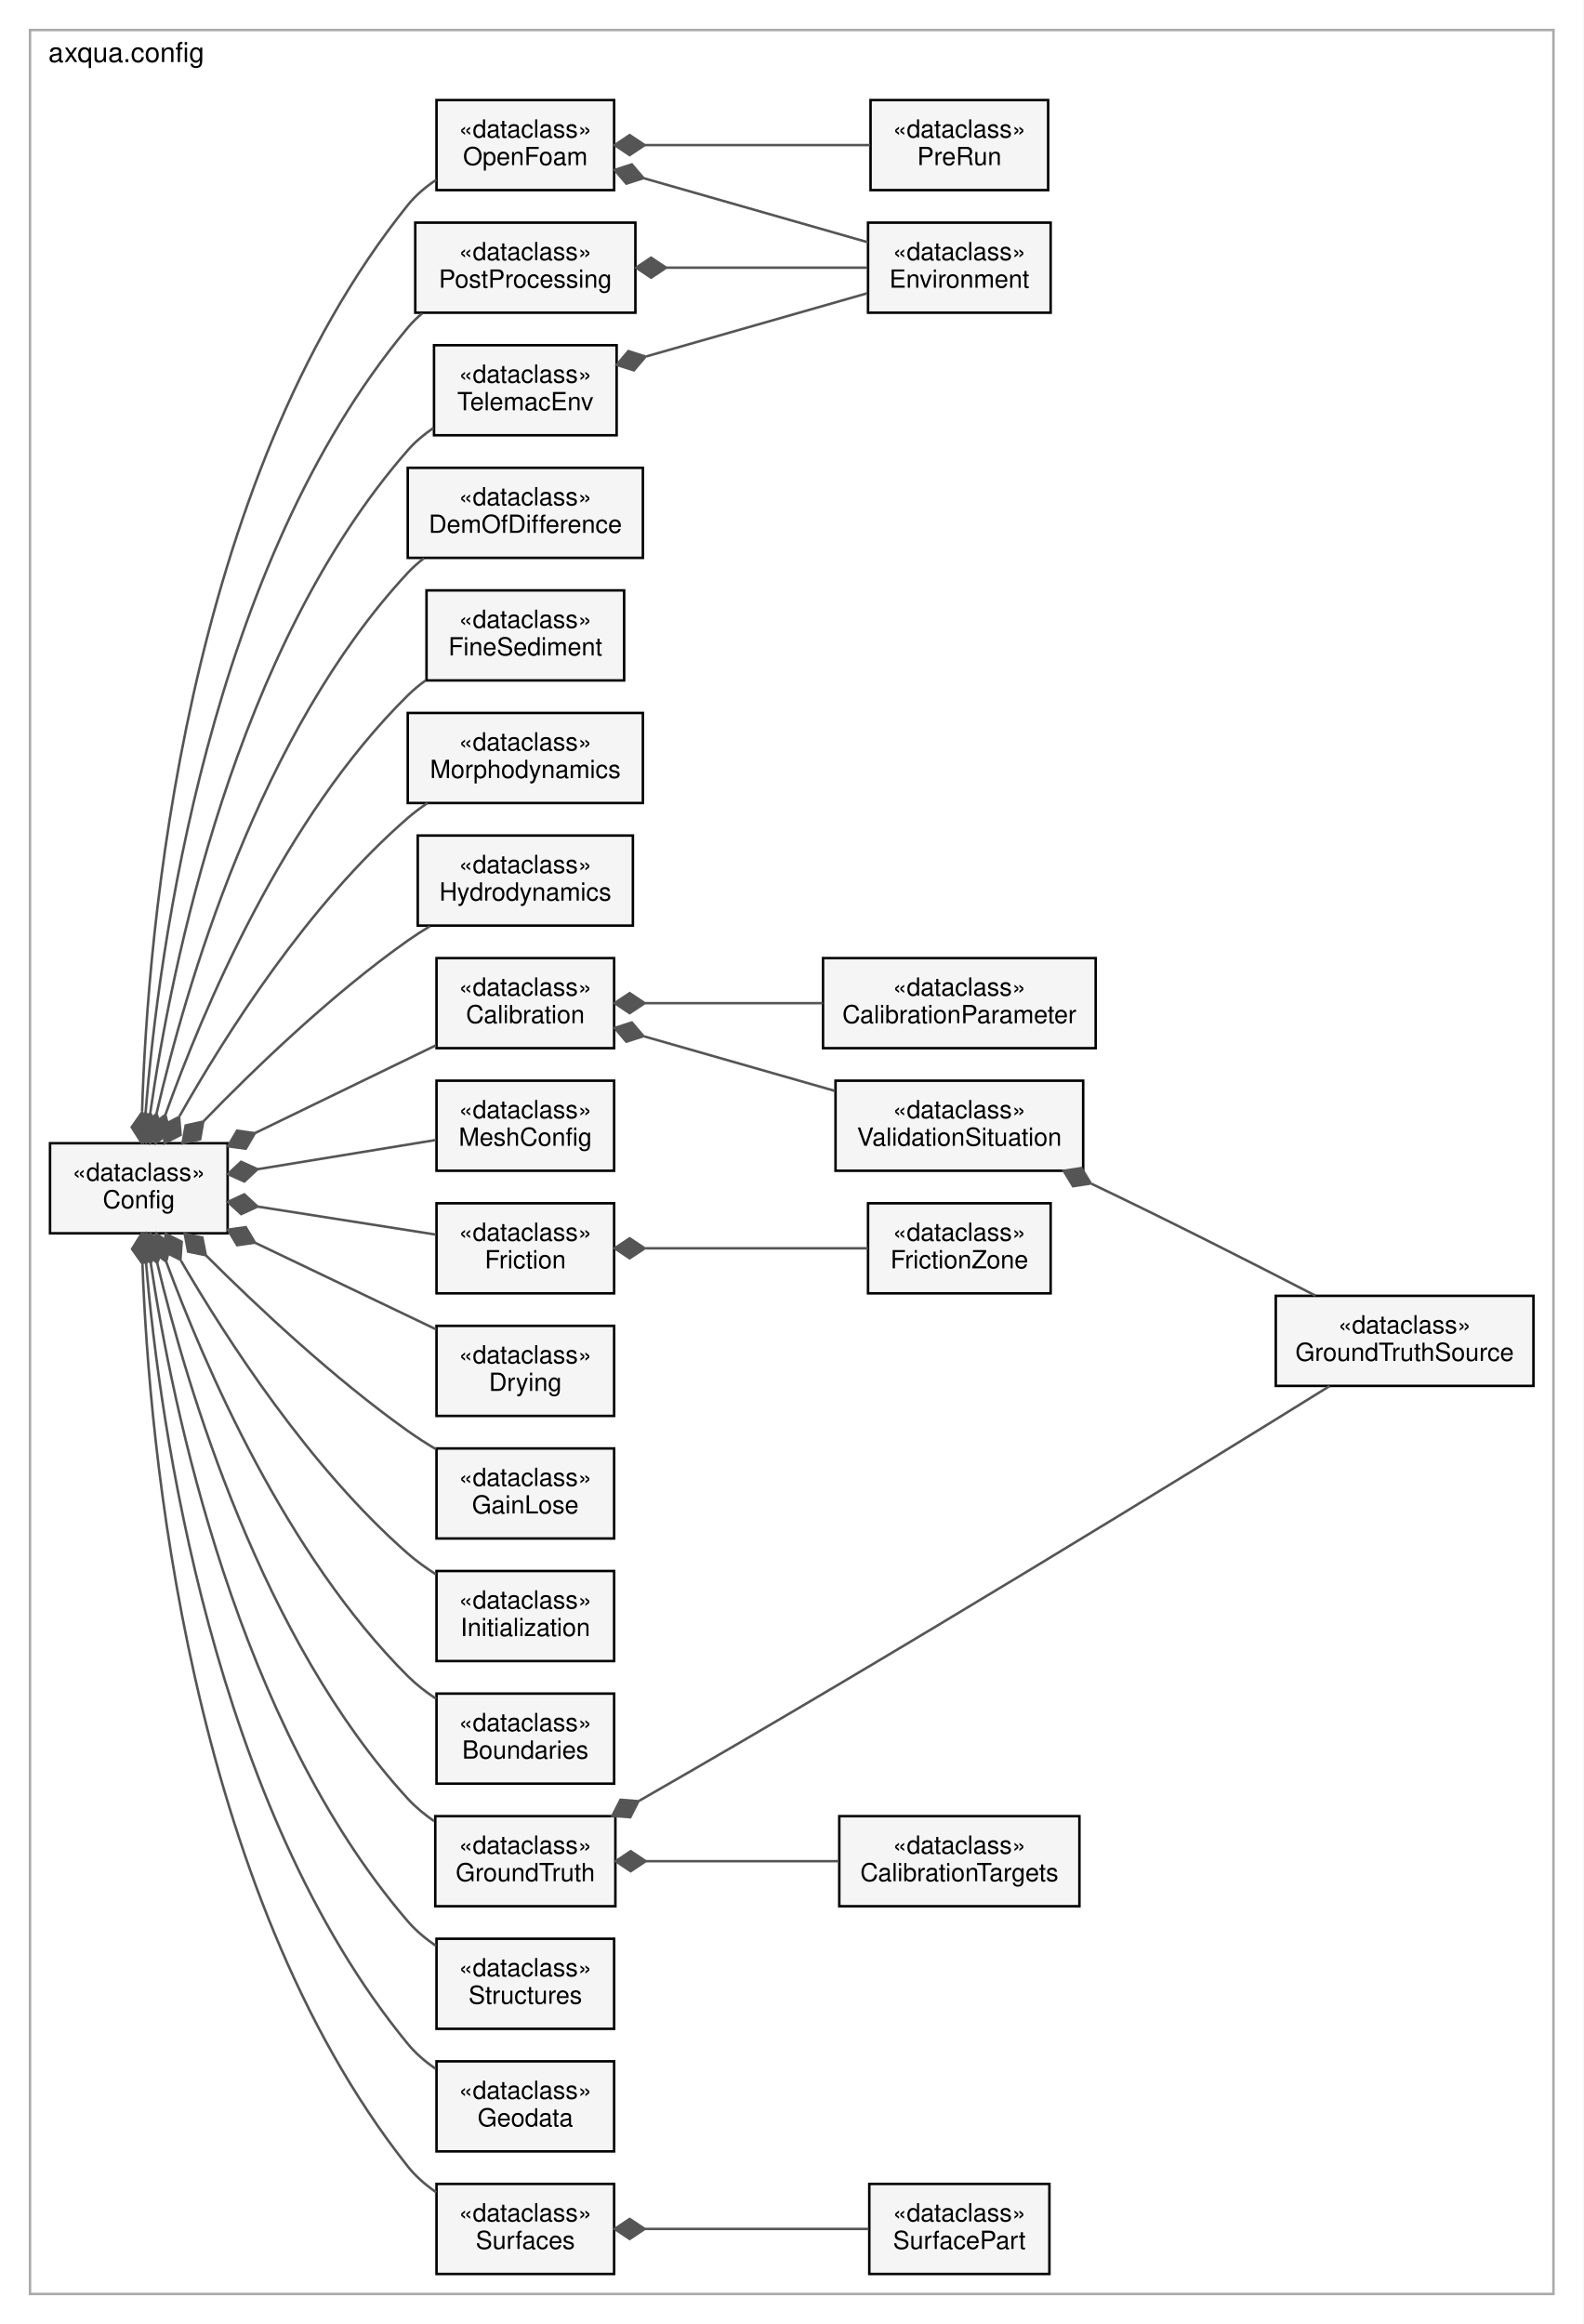
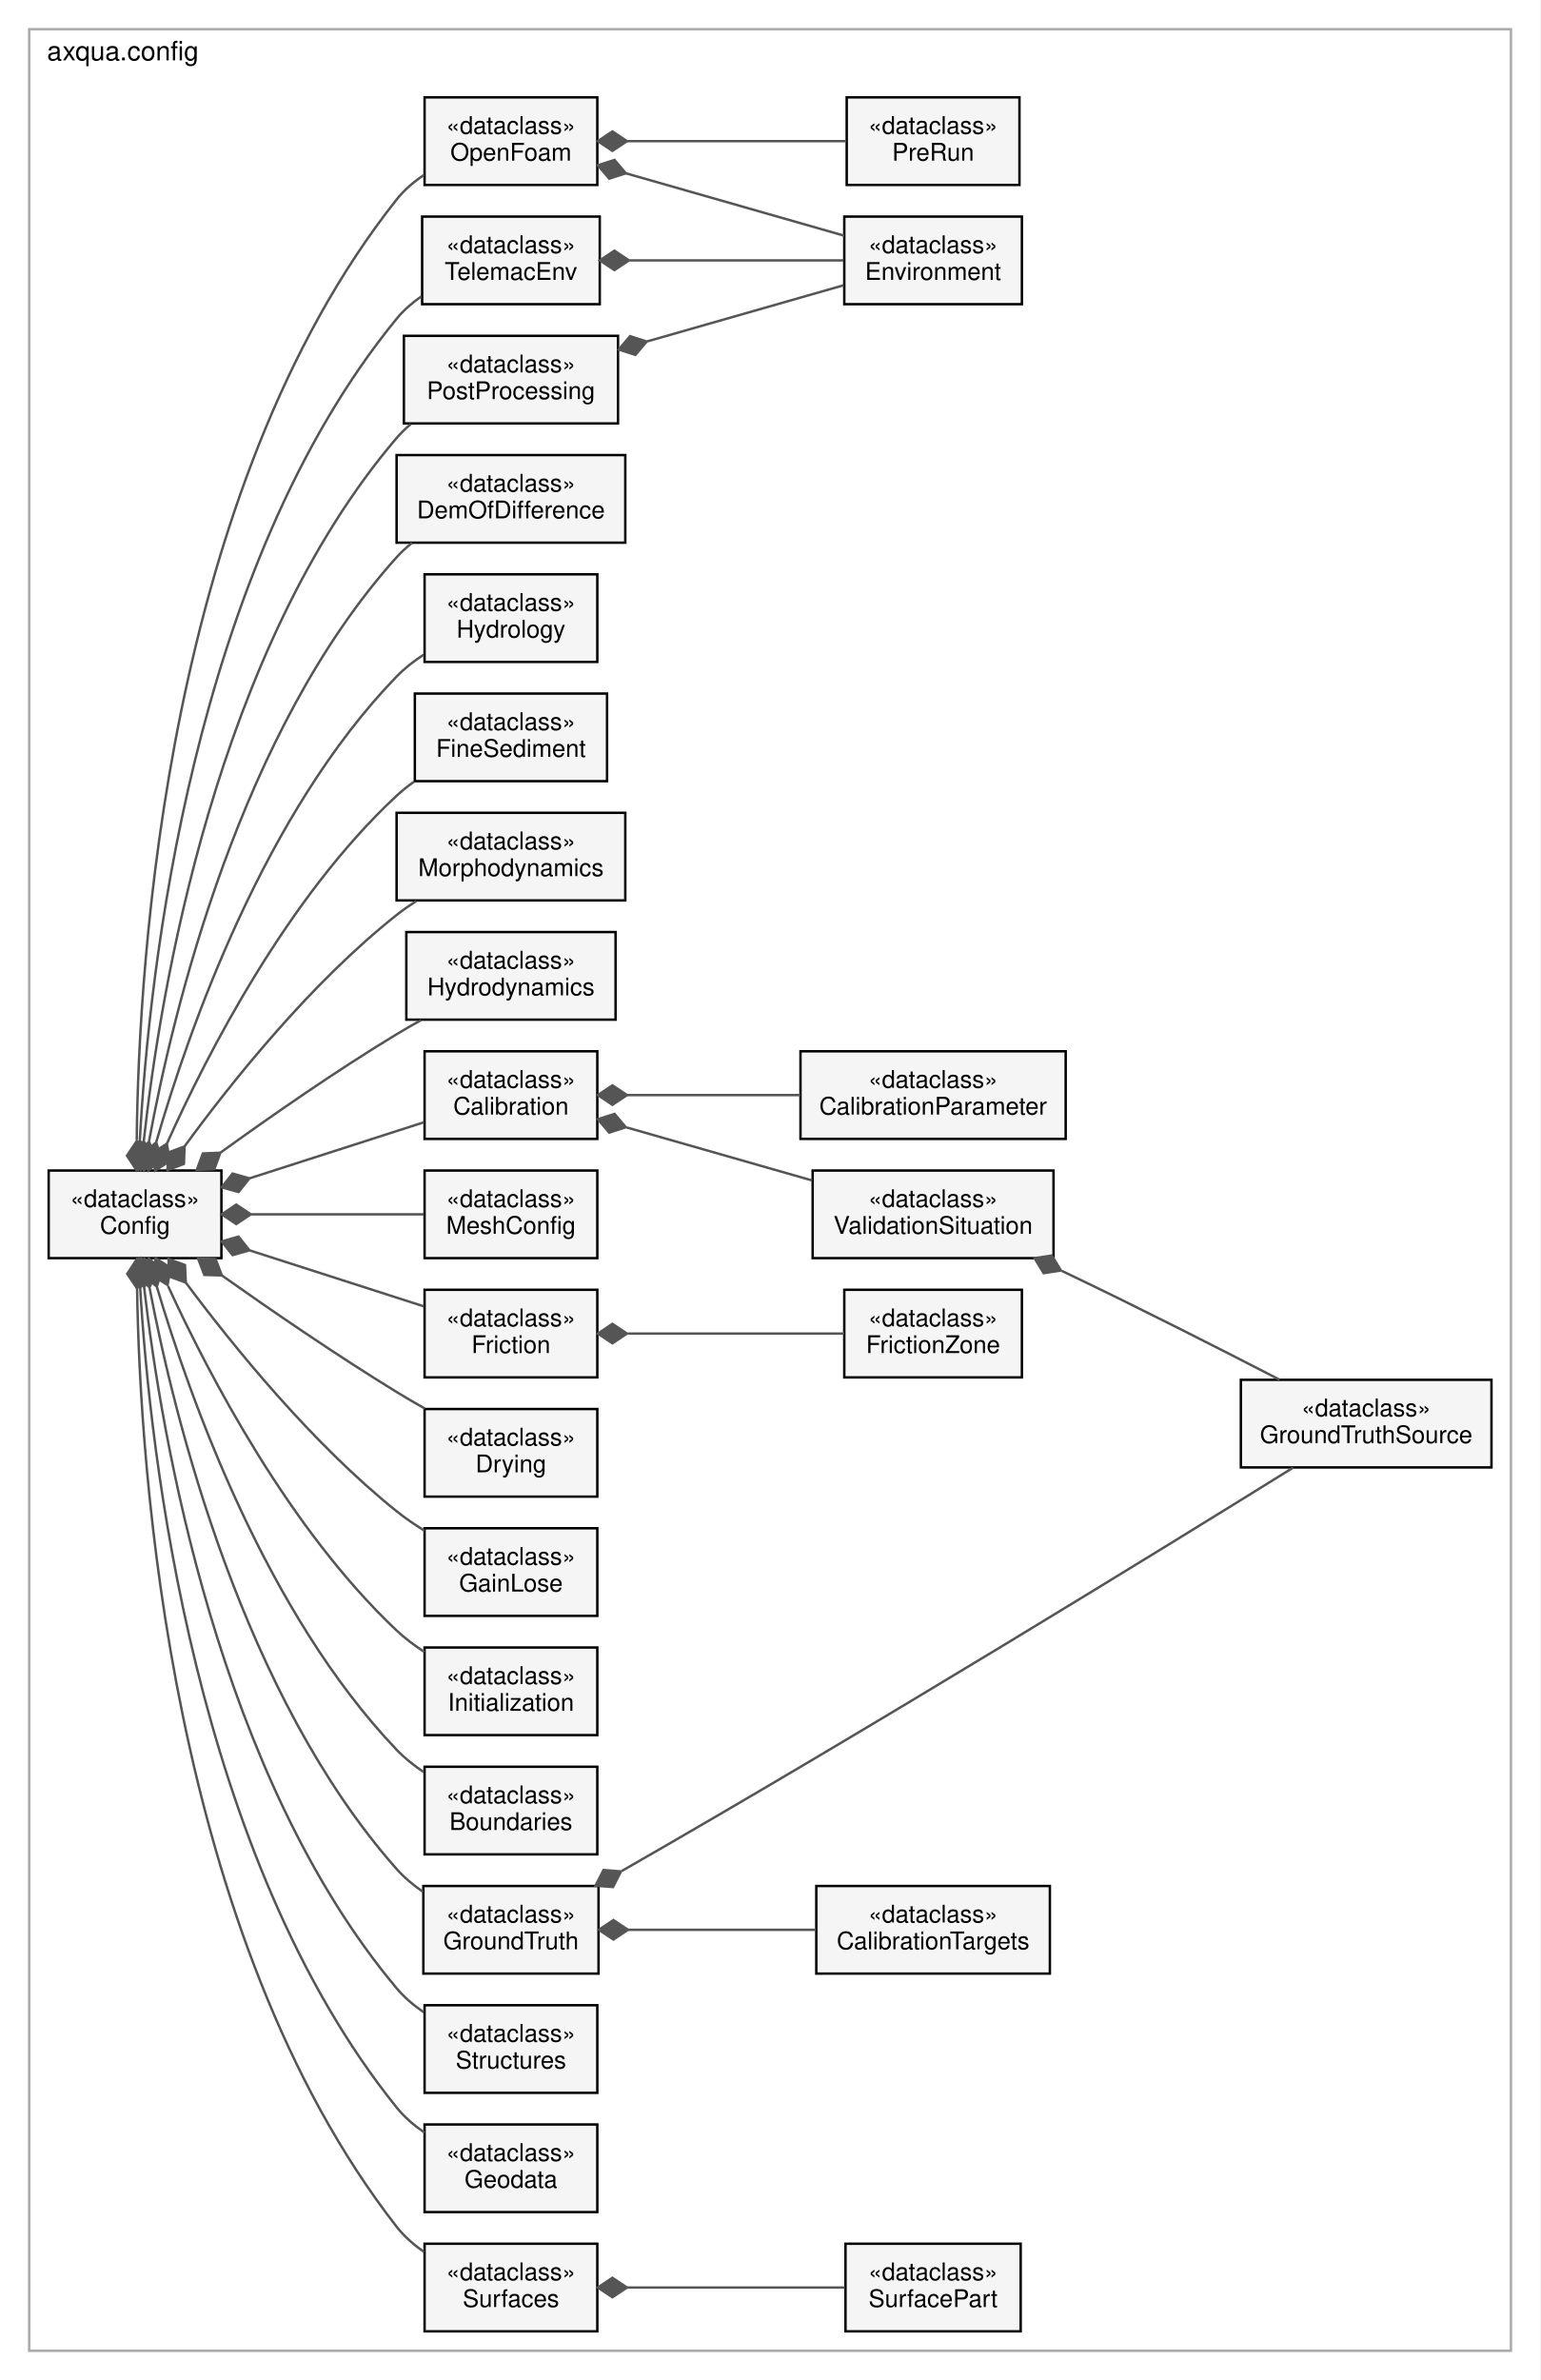
- <svg xmlns="http://www.w3.org/2000/svg" width="633pt" height="929pt" viewBox="0.00 0.00 633.00 929.00">
-   <g id="graph0" class="graph" transform="scale(1 1) rotate(0) translate(4 925)">
-     <polygon fill="white" stroke="transparent" points="-4,4 -4,-925 629,-925 629,4 -4,4" />
+ <svg xmlns="http://www.w3.org/2000/svg" width="633pt" height="978pt" viewBox="0.00 0.00 633.00 978.00">
+   <g id="graph0" class="graph" transform="scale(1 1) rotate(0) translate(4 974)">
+     <polygon fill="white" stroke="transparent" points="-4,4 -4,-974 629,-974 629,4 -4,4" />
    <g id="clust1" class="cluster">
-       <polygon fill="none" stroke="#aaaaaa" points="8,-8 8,-913 617,-913 617,-8 8,-8" />
-       <text text-anchor="middle" x="46.5" y="-900.2" font-family="Helvetica,Arial,sans-serif" font-size="11.00">axqua.config</text>
+       <polygon fill="none" stroke="#aaaaaa" points="8,-8 8,-962 617,-962 617,-8 8,-8" />
+       <text text-anchor="middle" x="46.5" y="-949.2" font-family="Helvetica,Arial,sans-serif" font-size="11.00">axqua.config</text>
    </g>
    <g id="node1" class="node">
-       <polygon fill="#f5f5f5" stroke="black" points="416,-836 343,-836 343,-800 416,-800 416,-836" />
-       <text text-anchor="middle" x="379.5" y="-821" font-family="Helvetica,Arial,sans-serif" font-size="10.00">«dataclass»</text>
-       <text text-anchor="middle" x="379.5" y="-810" font-family="Helvetica,Arial,sans-serif" font-size="10.00">Environment</text>
+       <polygon fill="#f5f5f5" stroke="black" points="416,-885 343,-885 343,-849 416,-849 416,-885" />
+       <text text-anchor="middle" x="379.5" y="-870" font-family="Helvetica,Arial,sans-serif" font-size="10.00">«dataclass»</text>
+       <text text-anchor="middle" x="379.5" y="-859" font-family="Helvetica,Arial,sans-serif" font-size="10.00">Environment</text>
    </g>
    <g id="node2" class="node">
-       <polygon fill="#f5f5f5" stroke="black" points="242.5,-787 169.5,-787 169.5,-751 242.5,-751 242.5,-787" />
-       <text text-anchor="middle" x="206" y="-772" font-family="Helvetica,Arial,sans-serif" font-size="10.00">«dataclass»</text>
-       <text text-anchor="middle" x="206" y="-761" font-family="Helvetica,Arial,sans-serif" font-size="10.00">TelemacEnv</text>
+       <polygon fill="#f5f5f5" stroke="black" points="242.5,-885 169.5,-885 169.5,-849 242.5,-849 242.5,-885" />
+       <text text-anchor="middle" x="206" y="-870" font-family="Helvetica,Arial,sans-serif" font-size="10.00">«dataclass»</text>
+       <text text-anchor="middle" x="206" y="-859" font-family="Helvetica,Arial,sans-serif" font-size="10.00">TelemacEnv</text>
    </g>
    <g id="edge1" class="edge">
-       <path fill="none" stroke="#555555" d="M254.43,-782.55C282.35,-790.53 317.1,-800.46 342.72,-807.78" />
-       <polygon fill="#555555" stroke="#555555" points="254.07,-782.45 247.21,-784.65 242.53,-779.15 249.4,-776.96 254.07,-782.45" />
+       <path fill="none" stroke="#555555" d="M254.81,-867C282.67,-867 317.22,-867 342.72,-867" />
+       <polygon fill="#555555" stroke="#555555" points="254.53,-867 248.53,-871 242.53,-867 248.53,-863 254.53,-867" />
    </g>
    <g id="node3" class="node">
      <polygon fill="#f5f5f5" stroke="black" points="609,-407 506,-407 506,-371 609,-371 609,-407" />
      <text text-anchor="middle" x="557.5" y="-392" font-family="Helvetica,Arial,sans-serif" font-size="10.00">«dataclass»</text>
      <text text-anchor="middle" x="557.5" y="-381" font-family="Helvetica,Arial,sans-serif" font-size="10.00">GroundTruthSource</text>
    </g>
    <g id="node4" class="node">
      <polygon fill="#f5f5f5" stroke="black" points="427.5,-199 331.5,-199 331.5,-163 427.5,-163 427.5,-199" />
      <text text-anchor="middle" x="379.5" y="-184" font-family="Helvetica,Arial,sans-serif" font-size="10.00">«dataclass»</text>
      <text text-anchor="middle" x="379.5" y="-173" font-family="Helvetica,Arial,sans-serif" font-size="10.00">CalibrationTargets</text>
    </g>
    <g id="node5" class="node">
      <polygon fill="#f5f5f5" stroke="black" points="241.5,-101 170.5,-101 170.5,-65 241.5,-65 241.5,-101" />
      <text text-anchor="middle" x="206" y="-86" font-family="Helvetica,Arial,sans-serif" font-size="10.00">«dataclass»</text>
      <text text-anchor="middle" x="206" y="-75" font-family="Helvetica,Arial,sans-serif" font-size="10.00">Geodata</text>
    </g>
    <g id="node6" class="node">
      <polygon fill="#f5f5f5" stroke="black" points="241.5,-150 170.5,-150 170.5,-114 241.5,-114 241.5,-150" />
      <text text-anchor="middle" x="206" y="-135" font-family="Helvetica,Arial,sans-serif" font-size="10.00">«dataclass»</text>
      <text text-anchor="middle" x="206" y="-124" font-family="Helvetica,Arial,sans-serif" font-size="10.00">Structures</text>
    </g>
    <g id="node7" class="node">
      <polygon fill="#f5f5f5" stroke="black" points="415.5,-52 343.5,-52 343.5,-16 415.5,-16 415.5,-52" />
      <text text-anchor="middle" x="379.5" y="-37" font-family="Helvetica,Arial,sans-serif" font-size="10.00">«dataclass»</text>
      <text text-anchor="middle" x="379.5" y="-26" font-family="Helvetica,Arial,sans-serif" font-size="10.00">SurfacePart</text>
    </g>
    <g id="node8" class="node">
      <polygon fill="#f5f5f5" stroke="black" points="241.5,-52 170.5,-52 170.5,-16 241.5,-16 241.5,-52" />
      <text text-anchor="middle" x="206" y="-37" font-family="Helvetica,Arial,sans-serif" font-size="10.00">«dataclass»</text>
      <text text-anchor="middle" x="206" y="-26" font-family="Helvetica,Arial,sans-serif" font-size="10.00">Surfaces</text>
    </g>
    <g id="edge2" class="edge">
      <path fill="none" stroke="#555555" d="M253.72,-34C281.96,-34 317.38,-34 343.26,-34" />
      <polygon fill="#555555" stroke="#555555" points="253.71,-34 247.71,-38 241.71,-34 247.71,-30 253.71,-34" />
    </g>
    <g id="node9" class="node">
      <polygon fill="#f5f5f5" stroke="black" points="241.5,-248 170.5,-248 170.5,-212 241.5,-212 241.5,-248" />
      <text text-anchor="middle" x="206" y="-233" font-family="Helvetica,Arial,sans-serif" font-size="10.00">«dataclass»</text>
      <text text-anchor="middle" x="206" y="-222" font-family="Helvetica,Arial,sans-serif" font-size="10.00">Boundaries</text>
    </g>
    <g id="node10" class="node">
      <polygon fill="#f5f5f5" stroke="black" points="241.5,-297 170.5,-297 170.5,-261 241.5,-261 241.5,-297" />
      <text text-anchor="middle" x="206" y="-282" font-family="Helvetica,Arial,sans-serif" font-size="10.00">«dataclass»</text>
      <text text-anchor="middle" x="206" y="-271" font-family="Helvetica,Arial,sans-serif" font-size="10.00">Initialization</text>
    </g>
    <g id="node11" class="node">
      <polygon fill="#f5f5f5" stroke="black" points="241.5,-346 170.5,-346 170.5,-310 241.5,-310 241.5,-346" />
      <text text-anchor="middle" x="206" y="-331" font-family="Helvetica,Arial,sans-serif" font-size="10.00">«dataclass»</text>
      <text text-anchor="middle" x="206" y="-320" font-family="Helvetica,Arial,sans-serif" font-size="10.00">GainLose</text>
    </g>
    <g id="node12" class="node">
      <polygon fill="#f5f5f5" stroke="black" points="241.5,-395 170.5,-395 170.5,-359 241.5,-359 241.5,-395" />
      <text text-anchor="middle" x="206" y="-380" font-family="Helvetica,Arial,sans-serif" font-size="10.00">«dataclass»</text>
      <text text-anchor="middle" x="206" y="-369" font-family="Helvetica,Arial,sans-serif" font-size="10.00">Drying</text>
    </g>
    <g id="node13" class="node">
      <polygon fill="#f5f5f5" stroke="black" points="242,-199 170,-199 170,-163 242,-163 242,-199" />
      <text text-anchor="middle" x="206" y="-184" font-family="Helvetica,Arial,sans-serif" font-size="10.00">«dataclass»</text>
      <text text-anchor="middle" x="206" y="-173" font-family="Helvetica,Arial,sans-serif" font-size="10.00">GroundTruth</text>
    </g>
    <g id="edge3" class="edge">
      <path fill="none" stroke="#555555" d="M251.51,-205.15C252.01,-205.43 252.51,-205.72 253,-206 354.97,-264.41 473.73,-337.53 527.46,-370.9" />
      <polygon fill="#555555" stroke="#555555" points="251.23,-204.99 244.04,-205.55 240.76,-199.12 247.95,-198.57 251.23,-204.99" />
    </g>
    <g id="edge4" class="edge">
      <path fill="none" stroke="#555555" d="M254.17,-181C278.21,-181 307.36,-181 331.39,-181" />
      <polygon fill="#555555" stroke="#555555" points="254.12,-181 248.12,-185 242.12,-181 248.12,-177 254.12,-181" />
    </g>
    <g id="node14" class="node">
      <polygon fill="#f5f5f5" stroke="black" points="241.5,-493 170.5,-493 170.5,-457 241.5,-457 241.5,-493" />
      <text text-anchor="middle" x="206" y="-478" font-family="Helvetica,Arial,sans-serif" font-size="10.00">«dataclass»</text>
      <text text-anchor="middle" x="206" y="-467" font-family="Helvetica,Arial,sans-serif" font-size="10.00">MeshConfig</text>
    </g>
    <g id="node15" class="node">
      <polygon fill="#f5f5f5" stroke="black" points="416,-444 343,-444 343,-408 416,-408 416,-444" />
      <text text-anchor="middle" x="379.5" y="-429" font-family="Helvetica,Arial,sans-serif" font-size="10.00">«dataclass»</text>
      <text text-anchor="middle" x="379.5" y="-418" font-family="Helvetica,Arial,sans-serif" font-size="10.00">FrictionZone</text>
    </g>
    <g id="node16" class="node">
      <polygon fill="#f5f5f5" stroke="black" points="241.5,-444 170.5,-444 170.5,-408 241.5,-408 241.5,-444" />
      <text text-anchor="middle" x="206" y="-429" font-family="Helvetica,Arial,sans-serif" font-size="10.00">«dataclass»</text>
      <text text-anchor="middle" x="206" y="-418" font-family="Helvetica,Arial,sans-serif" font-size="10.00">Friction</text>
    </g>
    <g id="edge5" class="edge">
      <path fill="none" stroke="#555555" d="M254.05,-426C282.13,-426 317.21,-426 342.96,-426" />
      <polygon fill="#555555" stroke="#555555" points="253.71,-426 247.71,-430 241.71,-426 247.71,-422 253.71,-426" />
    </g>
    <g id="node17" class="node">
      <polygon fill="#f5f5f5" stroke="black" points="249,-591 163,-591 163,-555 249,-555 249,-591" />
      <text text-anchor="middle" x="206" y="-576" font-family="Helvetica,Arial,sans-serif" font-size="10.00">«dataclass»</text>
      <text text-anchor="middle" x="206" y="-565" font-family="Helvetica,Arial,sans-serif" font-size="10.00">Hydrodynamics</text>
    </g>
    <g id="node18" class="node">
      <polygon fill="#f5f5f5" stroke="black" points="253,-640 159,-640 159,-604 253,-604 253,-640" />
      <text text-anchor="middle" x="206" y="-625" font-family="Helvetica,Arial,sans-serif" font-size="10.00">«dataclass»</text>
      <text text-anchor="middle" x="206" y="-614" font-family="Helvetica,Arial,sans-serif" font-size="10.00">Morphodynamics</text>
    </g>
    <g id="node19" class="node">
      <polygon fill="#f5f5f5" stroke="black" points="245.5,-689 166.5,-689 166.5,-653 245.5,-653 245.5,-689" />
      <text text-anchor="middle" x="206" y="-674" font-family="Helvetica,Arial,sans-serif" font-size="10.00">«dataclass»</text>
      <text text-anchor="middle" x="206" y="-663" font-family="Helvetica,Arial,sans-serif" font-size="10.00">FineSediment</text>
    </g>
    <g id="node20" class="node">
-       <polygon fill="#f5f5f5" stroke="black" points="253,-738 159,-738 159,-702 253,-702 253,-738" />
+       <polygon fill="#f5f5f5" stroke="black" points="241.5,-738 170.5,-738 170.5,-702 241.5,-702 241.5,-738" />
      <text text-anchor="middle" x="206" y="-723" font-family="Helvetica,Arial,sans-serif" font-size="10.00">«dataclass»</text>
-       <text text-anchor="middle" x="206" y="-712" font-family="Helvetica,Arial,sans-serif" font-size="10.00">DemOfDifference</text>
+       <text text-anchor="middle" x="206" y="-712" font-family="Helvetica,Arial,sans-serif" font-size="10.00">Hydrology</text>
    </g>
    <g id="node21" class="node">
+       <polygon fill="#f5f5f5" stroke="black" points="253,-787 159,-787 159,-751 253,-751 253,-787" />
+       <text text-anchor="middle" x="206" y="-772" font-family="Helvetica,Arial,sans-serif" font-size="10.00">«dataclass»</text>
+       <text text-anchor="middle" x="206" y="-761" font-family="Helvetica,Arial,sans-serif" font-size="10.00">DemOfDifference</text>
+     </g>
+     <g id="node22" class="node">
      <polygon fill="#f5f5f5" stroke="black" points="434,-542 325,-542 325,-506 434,-506 434,-542" />
      <text text-anchor="middle" x="379.5" y="-527" font-family="Helvetica,Arial,sans-serif" font-size="10.00">«dataclass»</text>
      <text text-anchor="middle" x="379.5" y="-516" font-family="Helvetica,Arial,sans-serif" font-size="10.00">CalibrationParameter</text>
    </g>
-     <g id="node22" class="node">
+     <g id="node23" class="node">
      <polygon fill="#f5f5f5" stroke="black" points="429,-493 330,-493 330,-457 429,-457 429,-493" />
      <text text-anchor="middle" x="379.5" y="-478" font-family="Helvetica,Arial,sans-serif" font-size="10.00">«dataclass»</text>
      <text text-anchor="middle" x="379.5" y="-467" font-family="Helvetica,Arial,sans-serif" font-size="10.00">ValidationSituation</text>
    </g>
    <g id="edge6" class="edge">
      <path fill="none" stroke="#555555" d="M432.44,-451.74C432.96,-451.49 433.48,-451.25 434,-451 463.9,-436.73 497.45,-419.68 521.86,-407.07" />
      <polygon fill="#555555" stroke="#555555" points="432.07,-451.91 428.32,-458.07 421.2,-456.98 424.94,-450.82 432.07,-451.91" />
    </g>
-     <g id="node23" class="node">
+     <g id="node24" class="node">
      <polygon fill="#f5f5f5" stroke="black" points="241.5,-542 170.5,-542 170.5,-506 241.5,-506 241.5,-542" />
      <text text-anchor="middle" x="206" y="-527" font-family="Helvetica,Arial,sans-serif" font-size="10.00">«dataclass»</text>
      <text text-anchor="middle" x="206" y="-516" font-family="Helvetica,Arial,sans-serif" font-size="10.00">Calibration</text>
    </g>
    <g id="edge7" class="edge">
      <path fill="none" stroke="#555555" d="M253.76,-524C275.77,-524 302.12,-524 324.93,-524" />
      <polygon fill="#555555" stroke="#555555" points="253.71,-524 247.71,-528 241.71,-524 247.71,-520 253.71,-524" />
    </g>
    <g id="edge8" class="edge">
      <path fill="none" stroke="#555555" d="M253.56,-510.7C277.21,-503.94 305.94,-495.73 329.87,-488.89" />
      <polygon fill="#555555" stroke="#555555" points="253.24,-510.79 248.57,-516.28 241.71,-514.08 246.38,-508.59 253.24,-510.79" />
    </g>
-     <g id="node24" class="node">
-       <polygon fill="#f5f5f5" stroke="black" points="415,-885 344,-885 344,-849 415,-849 415,-885" />
-       <text text-anchor="middle" x="379.5" y="-870" font-family="Helvetica,Arial,sans-serif" font-size="10.00">«dataclass»</text>
-       <text text-anchor="middle" x="379.5" y="-859" font-family="Helvetica,Arial,sans-serif" font-size="10.00">PreRun</text>
-     </g>
    <g id="node25" class="node">
-       <polygon fill="#f5f5f5" stroke="black" points="241.5,-885 170.5,-885 170.5,-849 241.5,-849 241.5,-885" />
-       <text text-anchor="middle" x="206" y="-870" font-family="Helvetica,Arial,sans-serif" font-size="10.00">«dataclass»</text>
-       <text text-anchor="middle" x="206" y="-859" font-family="Helvetica,Arial,sans-serif" font-size="10.00">OpenFoam</text>
+       <polygon fill="#f5f5f5" stroke="black" points="415,-934 344,-934 344,-898 415,-898 415,-934" />
+       <text text-anchor="middle" x="379.5" y="-919" font-family="Helvetica,Arial,sans-serif" font-size="10.00">«dataclass»</text>
+       <text text-anchor="middle" x="379.5" y="-908" font-family="Helvetica,Arial,sans-serif" font-size="10.00">PreRun</text>
+     </g>
+     <g id="node26" class="node">
+       <polygon fill="#f5f5f5" stroke="black" points="241.5,-934 170.5,-934 170.5,-898 241.5,-898 241.5,-934" />
+       <text text-anchor="middle" x="206" y="-919" font-family="Helvetica,Arial,sans-serif" font-size="10.00">«dataclass»</text>
+       <text text-anchor="middle" x="206" y="-908" font-family="Helvetica,Arial,sans-serif" font-size="10.00">OpenFoam</text>
    </g>
    <g id="edge9" class="edge">
-       <path fill="none" stroke="#555555" d="M253.3,-853.77C281.5,-845.71 316.98,-835.58 342.96,-828.15" />
-       <polygon fill="#555555" stroke="#555555" points="253.24,-853.79 248.57,-859.28 241.71,-857.08 246.38,-851.59 253.24,-853.79" />
+       <path fill="none" stroke="#555555" d="M253.3,-902.77C281.5,-894.71 316.98,-884.58 342.96,-877.15" />
+       <polygon fill="#555555" stroke="#555555" points="253.24,-902.79 248.57,-908.28 241.71,-906.08 246.38,-900.59 253.24,-902.79" />
    </g>
    <g id="edge10" class="edge">
-       <path fill="none" stroke="#555555" d="M253.8,-867C282.24,-867 317.94,-867 343.85,-867" />
-       <polygon fill="#555555" stroke="#555555" points="253.71,-867 247.71,-871 241.71,-867 247.71,-863 253.71,-867" />
-     </g>
-     <g id="node26" class="node">
+       <path fill="none" stroke="#555555" d="M253.8,-916C282.24,-916 317.94,-916 343.85,-916" />
+       <polygon fill="#555555" stroke="#555555" points="253.71,-916 247.71,-920 241.71,-916 247.71,-912 253.71,-916" />
+     </g>
+     <g id="node27" class="node">
      <polygon fill="#f5f5f5" stroke="black" points="250,-836 162,-836 162,-800 250,-800 250,-836" />
      <text text-anchor="middle" x="206" y="-821" font-family="Helvetica,Arial,sans-serif" font-size="10.00">«dataclass»</text>
      <text text-anchor="middle" x="206" y="-810" font-family="Helvetica,Arial,sans-serif" font-size="10.00">PostProcessing</text>
    </g>
    <g id="edge11" class="edge">
-       <path fill="none" stroke="#555555" d="M262.42,-818C288.78,-818 319.53,-818 342.76,-818" />
-       <polygon fill="#555555" stroke="#555555" points="262.28,-818 256.28,-822 250.28,-818 256.28,-814 262.28,-818" />
-     </g>
-     <g id="node27" class="node">
-       <polygon fill="#f5f5f5" stroke="black" points="87,-468 16,-468 16,-432 87,-432 87,-468" />
-       <text text-anchor="middle" x="51.5" y="-453" font-family="Helvetica,Arial,sans-serif" font-size="10.00">«dataclass»</text>
-       <text text-anchor="middle" x="51.5" y="-442" font-family="Helvetica,Arial,sans-serif" font-size="10.00">Config</text>
+       <path fill="none" stroke="#555555" d="M262.07,-833.73C288.5,-841.29 319.43,-850.12 342.76,-856.79" />
+       <polygon fill="#555555" stroke="#555555" points="261.81,-833.66 254.95,-835.86 250.28,-830.36 257.14,-828.17 261.81,-833.66" />
+     </g>
+     <g id="node28" class="node">
+       <polygon fill="#f5f5f5" stroke="black" points="87,-493 16,-493 16,-457 87,-457 87,-493" />
+       <text text-anchor="middle" x="51.5" y="-478" font-family="Helvetica,Arial,sans-serif" font-size="10.00">«dataclass»</text>
+       <text text-anchor="middle" x="51.5" y="-467" font-family="Helvetica,Arial,sans-serif" font-size="10.00">Config</text>
    </g>
    <g id="edge12" class="edge">
-       <path fill="none" stroke="#555555" d="M56.12,-480.45C64.44,-538.42 89.86,-665.88 159,-745 161.96,-748.39 165.52,-751.37 169.34,-753.98" />
-       <polygon fill="#555555" stroke="#555555" points="56.07,-480.12 51.31,-474.71 54.47,-468.23 59.23,-473.64 56.07,-480.12" />
+       <path fill="none" stroke="#555555" d="M53.48,-505.67C57.2,-573.87 74.89,-740.21 159,-843 161.85,-846.49 165.35,-849.53 169.12,-852.16" />
+       <polygon fill="#555555" stroke="#555555" points="53.47,-505.37 49.19,-499.56 52.91,-493.38 57.19,-499.19 53.47,-505.37" />
    </g>
    <g id="edge13" class="edge">
-       <path fill="none" stroke="#555555" d="M54.4,-419.82C59.92,-355.5 80.92,-203.1 159,-108 162.11,-104.21 165.96,-100.9 170.09,-98.05" />
-       <polygon fill="#555555" stroke="#555555" points="54.4,-419.84 57.92,-426.13 53.47,-431.81 49.95,-425.51 54.4,-419.84" />
+       <path fill="none" stroke="#555555" d="M53.63,-444.52C57.66,-376.7 75.93,-211.2 159,-108 162.19,-104.03 166.19,-100.61 170.48,-97.67" />
+       <polygon fill="#555555" stroke="#555555" points="53.62,-444.75 57.31,-450.95 53.01,-456.73 49.32,-450.54 53.62,-444.75" />
    </g>
    <g id="edge25" class="edge">
-       <path fill="none" stroke="#555555" d="M56.3,-419.85C64.93,-362.46 90.86,-236.15 159,-157 162.2,-153.28 166.1,-150.02 170.26,-147.18" />
-       <polygon fill="#555555" stroke="#555555" points="56.27,-420.08 59.38,-426.58 54.58,-431.96 51.46,-425.46 56.27,-420.08" />
+       <path fill="none" stroke="#555555" d="M55.26,-444.86C62.28,-383.88 85.79,-244.26 159,-157 162.15,-153.24 166.03,-149.95 170.17,-147.11" />
+       <polygon fill="#555555" stroke="#555555" points="55.24,-445.03 58.58,-451.42 53.97,-456.96 50.63,-450.57 55.24,-445.03" />
    </g>
    <g id="edge26" class="edge">
-       <path fill="none" stroke="#555555" d="M52.96,-419.51C55.56,-348.6 71.02,-170.17 159,-59 162.16,-55.01 166.14,-51.57 170.42,-48.63" />
-       <polygon fill="#555555" stroke="#555555" points="52.95,-419.84 56.78,-425.95 52.61,-431.84 48.78,-425.72 52.95,-419.84" />
+       <path fill="none" stroke="#555555" d="M52.34,-444.56C53.49,-370.57 65.86,-178.56 159,-59 162.13,-54.98 166.09,-51.53 170.37,-48.58" />
+       <polygon fill="#555555" stroke="#555555" points="52.34,-444.58 56.29,-450.61 52.24,-456.58 48.29,-450.54 52.34,-444.58" />
    </g>
    <g id="edge14" class="edge">
-       <path fill="none" stroke="#555555" d="M62.48,-420.55C77.73,-379.22 110.27,-303.63 159,-255 162.35,-251.66 166.23,-248.65 170.3,-245.96" />
-       <polygon fill="#555555" stroke="#555555" points="62.44,-420.68 64.18,-427.67 58.39,-431.97 56.65,-424.97 62.44,-420.68" />
+       <path fill="none" stroke="#555555" d="M60.51,-445.1C74.07,-399.28 105.45,-311.13 159,-255 162.26,-251.58 166.1,-248.52 170.14,-245.81" />
+       <polygon fill="#555555" stroke="#555555" points="60.45,-445.3 62.64,-452.17 57.15,-456.84 54.95,-449.97 60.45,-445.3" />
    </g>
    <g id="edge15" class="edge">
-       <path fill="none" stroke="#555555" d="M68.32,-421.08C86.81,-389.3 119.9,-338.24 159,-304 162.42,-301.01 166.26,-298.23 170.22,-295.7" />
-       <polygon fill="#555555" stroke="#555555" points="68.13,-421.42 68.63,-428.61 62.19,-431.84 61.68,-424.65 68.13,-421.42" />
+       <path fill="none" stroke="#555555" d="M65.09,-445.5C82,-408.64 115.1,-345.38 159,-304 162.44,-300.76 166.38,-297.8 170.48,-295.15" />
+       <polygon fill="#555555" stroke="#555555" points="64.88,-445.96 66.08,-453.07 59.98,-456.92 58.78,-449.81 64.88,-445.96" />
    </g>
    <g id="edge23" class="edge">
-       <path fill="none" stroke="#555555" d="M78.34,-423.16C99.01,-402.53 129.35,-374.09 159,-353 162.56,-350.47 166.39,-348.01 170.29,-345.68" />
-       <polygon fill="#555555" stroke="#555555" points="78.27,-423.23 76.89,-430.31 69.83,-431.76 71.2,-424.68 78.27,-423.23" />
+       <path fill="none" stroke="#555555" d="M72.45,-446.83C92.24,-420.3 124.52,-380.62 159,-353 162.55,-350.16 166.46,-347.47 170.47,-344.99" />
+       <polygon fill="#555555" stroke="#555555" points="72.36,-446.96 72.03,-454.17 65.26,-456.64 65.58,-449.44 72.36,-446.96" />
    </g>
    <g id="edge24" class="edge">
-       <path fill="none" stroke="#555555" d="M98.05,-428.19C121.2,-417.11 148.87,-403.87 170.27,-393.63" />
-       <polygon fill="#555555" stroke="#555555" points="97.93,-428.25 94.24,-434.45 87.1,-433.44 90.79,-427.24 97.93,-428.25" />
+       <path fill="none" stroke="#555555" d="M87.24,-449.85C107.77,-435.32 134.47,-417.02 159,-402 162.72,-399.72 166.66,-397.42 170.61,-395.18" />
+       <polygon fill="#555555" stroke="#555555" points="87.18,-449.89 84.61,-456.63 77.41,-456.85 79.97,-450.11 87.18,-449.89" />
    </g>
    <g id="edge20" class="edge">
-       <path fill="none" stroke="#555555" d="M58.86,-420.06C70.76,-370.25 100.66,-269.61 159,-206 162.07,-202.65 165.7,-199.66 169.55,-197.01" />
-       <polygon fill="#555555" stroke="#555555" points="58.83,-420.15 61.39,-426.89 56.15,-431.85 53.59,-425.1 58.83,-420.15" />
+       <path fill="none" stroke="#555555" d="M57.49,-444.69C67.75,-390.83 95.77,-277.38 159,-206 162.13,-202.46 165.89,-199.33 169.89,-196.58" />
+       <polygon fill="#555555" stroke="#555555" points="57.45,-444.94 60.31,-451.56 55.31,-456.75 52.44,-450.13 57.45,-444.94" />
    </g>
    <g id="edge16" class="edge">
-       <path fill="none" stroke="#555555" d="M99,-457.62C121.95,-461.39 149.16,-465.85 170.27,-469.31" />
-       <polygon fill="#555555" stroke="#555555" points="98.95,-457.61 92.38,-460.59 87.1,-455.67 93.67,-452.7 98.95,-457.61" />
+       <path fill="none" stroke="#555555" d="M99.32,-475C122.2,-475 149.26,-475 170.27,-475" />
+       <polygon fill="#555555" stroke="#555555" points="99.1,-475 93.1,-479 87.1,-475 93.1,-471 99.1,-475" />
    </g>
    <g id="edge17" class="edge">
-       <path fill="none" stroke="#555555" d="M99,-442.68C121.95,-439.07 149.16,-434.79 170.27,-431.47" />
-       <polygon fill="#555555" stroke="#555555" points="98.96,-442.69 93.65,-447.57 87.1,-444.55 92.41,-439.67 98.96,-442.69" />
+       <path fill="none" stroke="#555555" d="M98.69,-460.16C121.7,-452.76 149.07,-443.97 170.27,-437.16" />
+       <polygon fill="#555555" stroke="#555555" points="98.53,-460.21 94.04,-465.85 87.1,-463.88 91.59,-458.24 98.53,-460.21" />
    </g>
    <g id="edge18" class="edge">
-       <path fill="none" stroke="#555555" d="M77.4,-476.82C97.98,-498.04 128.64,-527.56 159,-549 161.8,-550.97 164.78,-552.89 167.82,-554.73" />
-       <polygon fill="#555555" stroke="#555555" points="77.26,-476.67 70.22,-475.1 68.97,-468 76,-469.57 77.26,-476.67" />
+       <path fill="none" stroke="#555555" d="M86.69,-500.41C107.23,-515.24 134.12,-533.95 159,-549 162.24,-550.96 165.65,-552.92 169.09,-554.83" />
+       <polygon fill="#555555" stroke="#555555" points="86.57,-500.32 79.37,-500.02 76.87,-493.25 84.08,-493.55 86.57,-500.32" />
    </g>
    <g id="edge19" class="edge">
-       <path fill="none" stroke="#555555" d="M67.83,-478.94C86.08,-511.23 119.15,-563.48 159,-598 161.45,-600.12 164.12,-602.12 166.9,-604" />
-       <polygon fill="#555555" stroke="#555555" points="67.59,-478.51 61.19,-475.2 61.79,-468.01 68.19,-471.33 67.59,-478.51" />
+       <path fill="none" stroke="#555555" d="M71.97,-503.09C91.62,-529.94 123.99,-570.32 159,-598 161.54,-600.01 164.28,-601.93 167.11,-603.75" />
+       <polygon fill="#555555" stroke="#555555" points="71.85,-502.92 65.1,-500.38 64.84,-493.18 71.59,-495.72 71.85,-502.92" />
    </g>
    <g id="edge28" class="edge">
-       <path fill="none" stroke="#555555" d="M62.18,-479.55C77.14,-521.37 109.45,-598.18 159,-647 161.18,-649.15 163.59,-651.15 166.14,-653.01" />
-       <polygon fill="#555555" stroke="#555555" points="62.1,-479.34 56.36,-474.98 58.17,-468 63.92,-472.36 62.1,-479.34" />
+       <path fill="none" stroke="#555555" d="M64.59,-504.02C81.23,-541.11 114.31,-605.48 159,-647 161.24,-649.08 163.7,-651.04 166.28,-652.86" />
+       <polygon fill="#555555" stroke="#555555" points="64.57,-504 58.5,-500.1 59.76,-493 65.83,-496.9 64.57,-504" />
+     </g>
+     <g id="edge29" class="edge">
+       <path fill="none" stroke="#555555" d="M60.25,-504.8C73.56,-550.88 104.69,-639.93 159,-696 162.26,-699.36 166.09,-702.35 170.13,-704.98" />
+       <polygon fill="#555555" stroke="#555555" points="60.19,-504.57 54.73,-499.86 56.97,-493.01 62.43,-497.72 60.19,-504.57" />
    </g>
    <g id="edge22" class="edge">
-       <path fill="none" stroke="#555555" d="M58.58,-479.93C70.16,-530.17 99.66,-632.21 159,-696 160.96,-698.11 163.15,-700.07 165.49,-701.88" />
-       <polygon fill="#555555" stroke="#555555" points="58.55,-479.76 53.35,-474.77 55.96,-468.05 61.16,-473.04 58.55,-479.76" />
+       <path fill="none" stroke="#555555" d="M57.27,-505.13C67.22,-559.21 94.85,-673.72 159,-745 160.93,-747.14 163.09,-749.12 165.41,-750.95" />
+       <polygon fill="#555555" stroke="#555555" points="57.22,-504.87 52.25,-499.65 55.15,-493.05 60.13,-498.27 57.22,-504.87" />
    </g>
    <g id="edge21" class="edge">
-       <path fill="none" stroke="#555555" d="M98.05,-472.11C121.2,-483.34 148.87,-496.76 170.27,-507.15" />
-       <polygon fill="#555555" stroke="#555555" points="97.9,-472.03 90.76,-473.01 87.1,-466.79 94.25,-465.81 97.9,-472.03" />
+       <path fill="none" stroke="#555555" d="M98.69,-489.84C121.7,-497.24 149.07,-506.03 170.27,-512.84" />
+       <polygon fill="#555555" stroke="#555555" points="98.53,-489.79 91.59,-491.76 87.1,-486.12 94.04,-484.15 98.53,-489.79" />
    </g>
    <g id="edge27" class="edge">
-       <path fill="none" stroke="#555555" d="M52.79,-480.75C55.01,-552.24 69.73,-731.99 159,-843 162.16,-846.93 166.14,-850.29 170.43,-853.14" />
-       <polygon fill="#555555" stroke="#555555" points="52.78,-480.32 48.64,-474.41 52.5,-468.32 56.64,-474.22 52.78,-480.32" />
-     </g>
-     <g id="edge29" class="edge">
-       <path fill="none" stroke="#555555" d="M54.23,-480.46C59.4,-545.34 79.77,-698.99 159,-794 160.73,-796.08 162.69,-797.99 164.79,-799.76" />
-       <polygon fill="#555555" stroke="#555555" points="54.22,-480.33 49.8,-474.63 53.36,-468.36 57.78,-474.06 54.22,-480.33" />
+       <path fill="none" stroke="#555555" d="M52.19,-505.55C52.99,-579.91 64.65,-772.91 159,-892 162.13,-895.95 166.1,-899.33 170.38,-902.18" />
+       <polygon fill="#555555" stroke="#555555" points="52.19,-505.09 48.17,-499.11 52.15,-493.09 56.17,-499.08 52.19,-505.09" />
+     </g>
+     <g id="edge30" class="edge">
+       <path fill="none" stroke="#555555" d="M55.11,-505.34C61.85,-566.7 84.88,-707.08 159,-794 160.75,-796.06 162.73,-797.96 164.85,-799.72" />
+       <polygon fill="#555555" stroke="#555555" points="55.08,-505.1 50.5,-499.53 53.87,-493.16 58.46,-498.73 55.08,-505.1" />
    </g>
  </g>
</svg>
